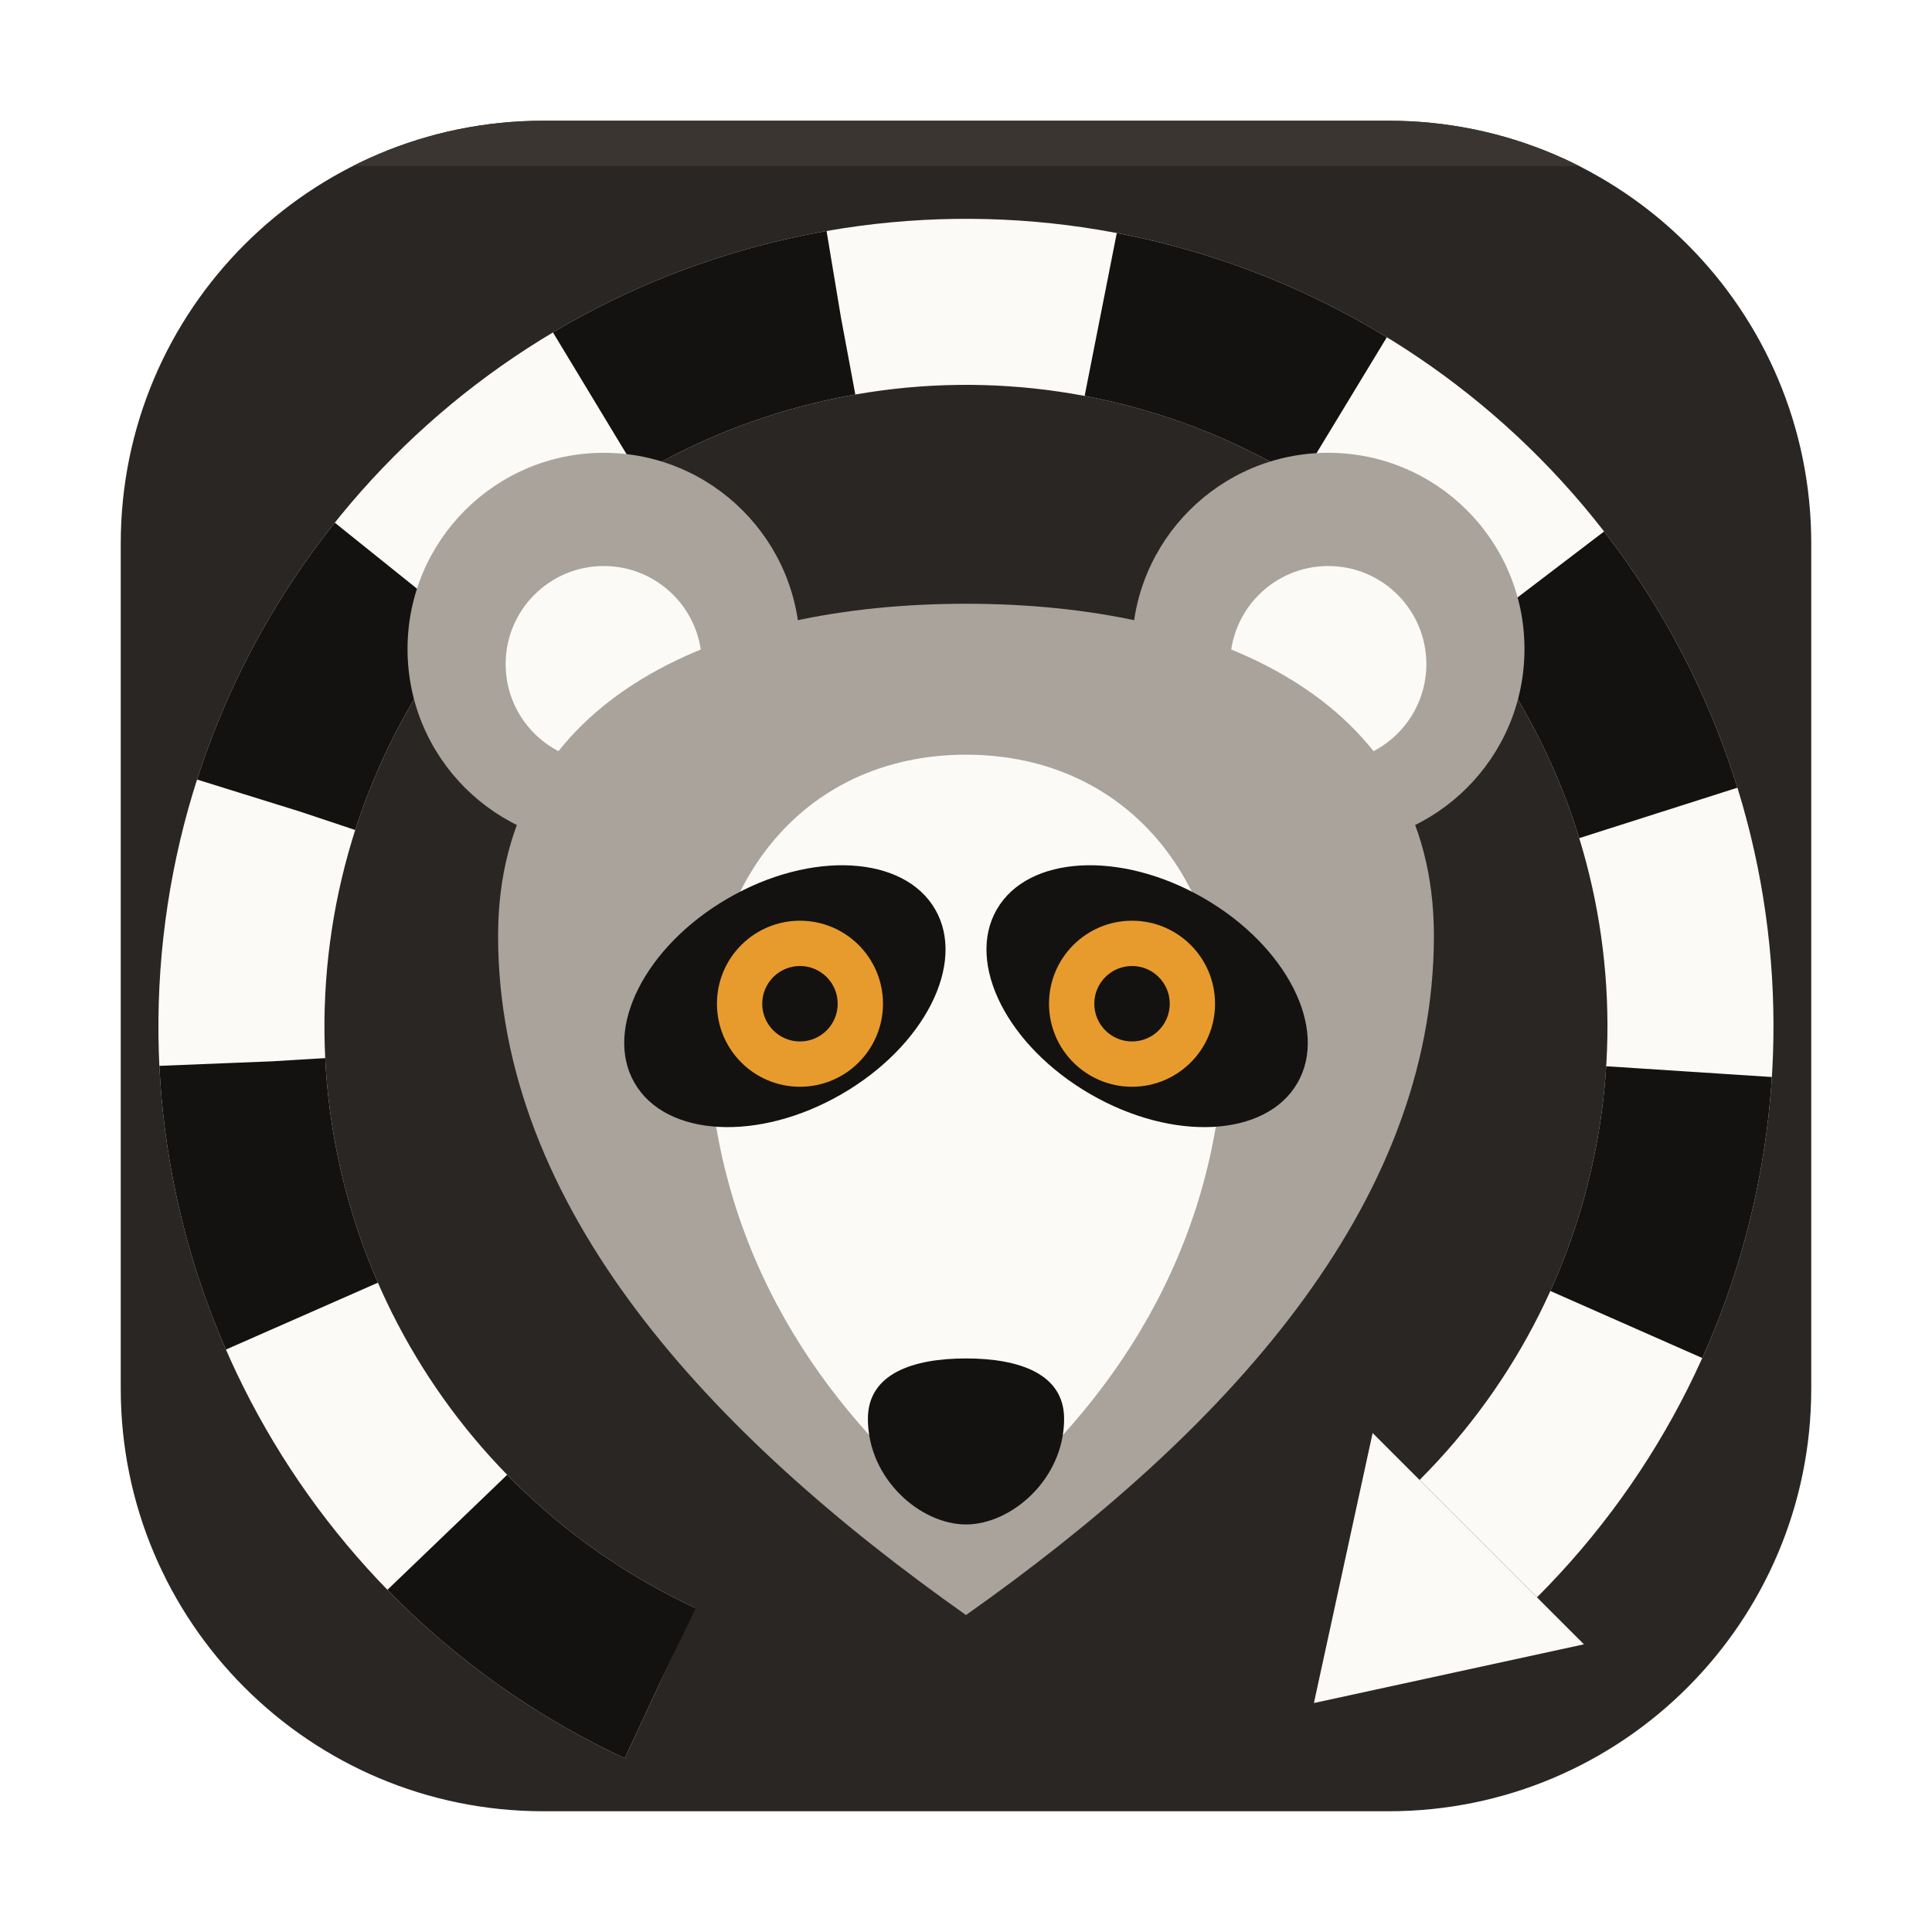
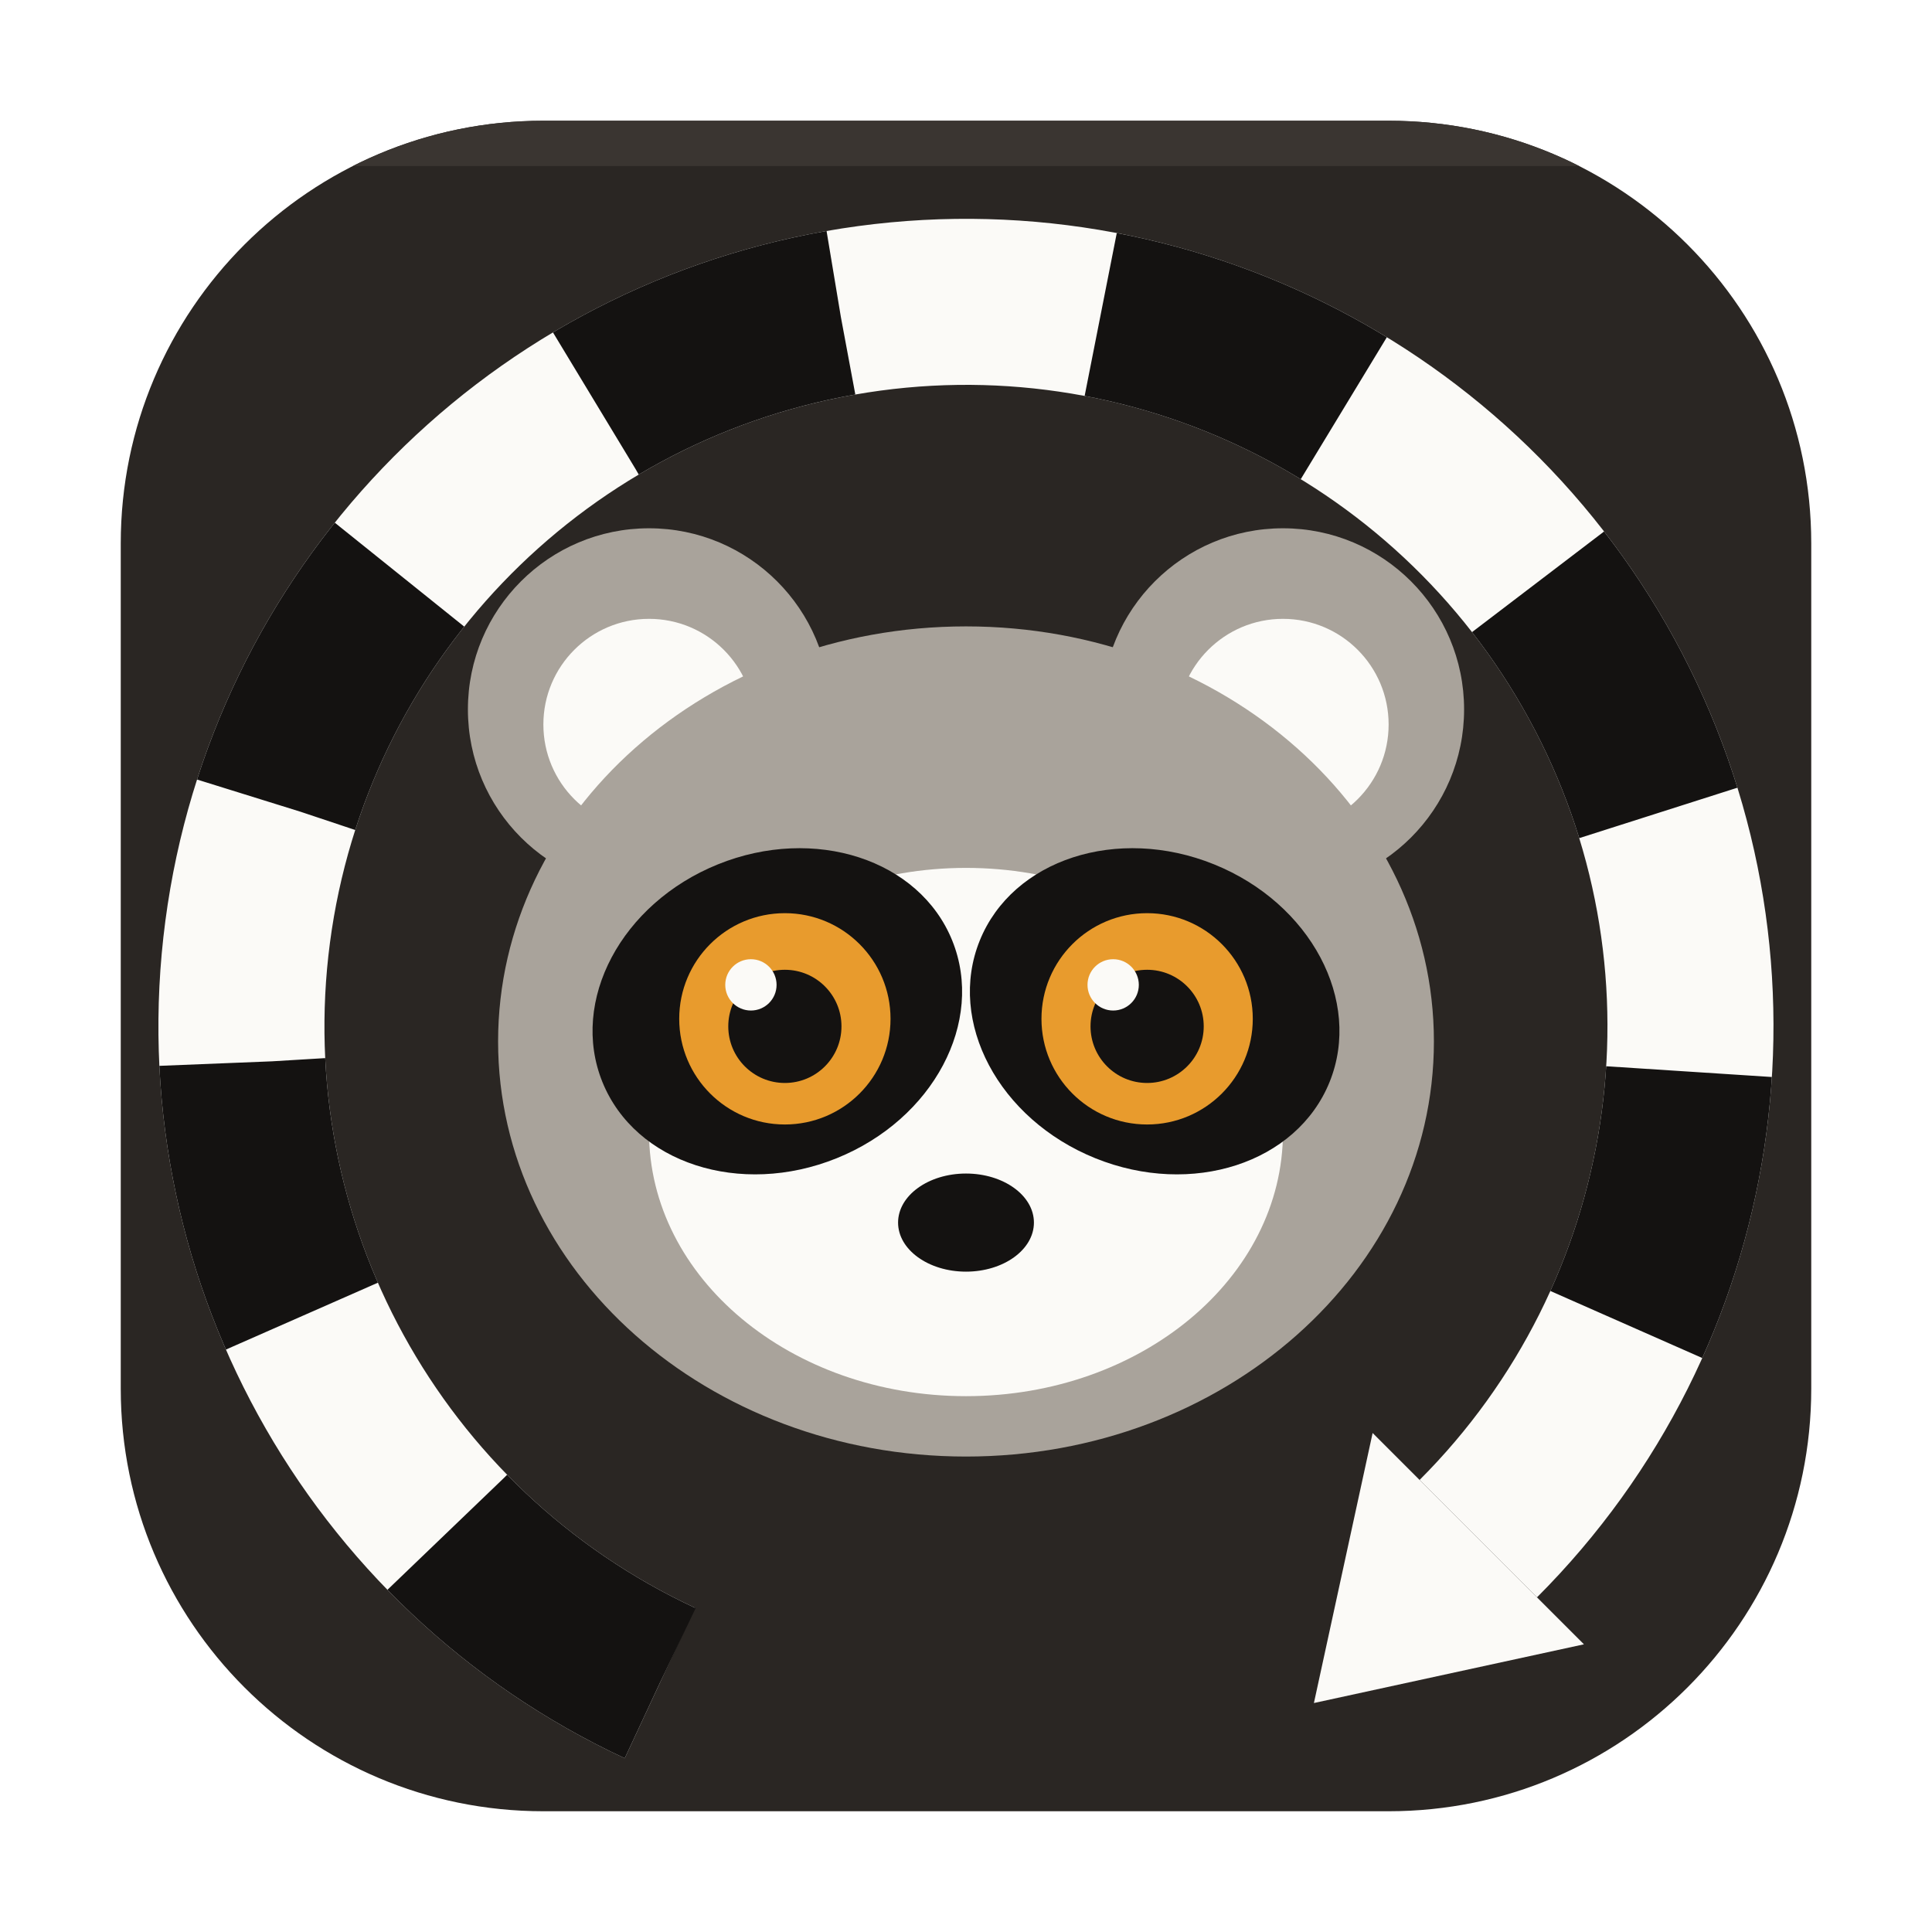
<svg xmlns="http://www.w3.org/2000/svg" viewBox="0 0 256 256">
  <clipPath id="badge-clip">
    <rect x="16" y="16" width="224" height="224" rx="56" />
  </clipPath>
  <rect x="16" y="16" width="224" height="224" rx="56" fill="#2A2623" />
  <rect x="16" y="16" width="224" height="6" fill="#3A3531" clip-path="url(#badge-clip)" />
  <path d="M87.43 223.01A96.00 96.00 0 1 1 195.88 203.88" fill="none" stroke="#FBFAF7" stroke-width="22" stroke-linecap="butt" />
  <path d="M87.43 223.01A96.00 96.00 0 1 1 195.88 203.88" fill="none" stroke="#141211" stroke-width="22" stroke-linecap="butt" stroke-dasharray="34.71 34.71" />
  <polygon points="209.88 217.88 181.88 189.88 174.10 225.66" fill="#FBFAF7" />
-   <circle cx="80" cy="86" r="26" fill="#A9A39B" />
-   <circle cx="176" cy="86" r="26" fill="#A9A39B" />
-   <circle cx="80" cy="88" r="13" fill="#FBFAF7" />
-   <circle cx="176" cy="88" r="13" fill="#FBFAF7" />
-   <path d="M66 124C66 92 96 80 128 80C160 80 190 92 190 124C190 160 162 190 128 214C94 190 66 160 66 124Z" fill="#A9A39B" />
-   <path d="M128 100C150 100 164 118 162 142C160 168 146 188 128 202C110 188 96 168 94 142C92 118 106 100 128 100Z" fill="#FBFAF7" />
-   <ellipse cx="104" cy="132" rx="23" ry="15" transform="rotate(-30 104 132)" fill="#141211" />
-   <ellipse cx="152" cy="132" rx="23" ry="15" transform="rotate(30 152 132)" fill="#141211" />
-   <path d="M115 188C115 182 121 180 128 180C135 180 141 182 141 188C141 196 134 202 128 202C122 202 115 196 115 188Z" fill="#141211" />
-   <circle cx="106" cy="133" r="11" fill="#E89B2D" />
-   <circle cx="150" cy="133" r="11" fill="#E89B2D" />
-   <circle cx="106" cy="133" r="5" fill="#141211" />
-   <circle cx="150" cy="133" r="5" fill="#141211" />
+   <circle cx="86" cy="94" r="24" fill="#A9A39B" />
+   <circle cx="170" cy="94" r="24" fill="#A9A39B" />
+   <circle cx="86" cy="96" r="14" fill="#FBFAF7" />
+   <circle cx="170" cy="96" r="14" fill="#FBFAF7" />
+   <ellipse cx="128" cy="138" rx="62" ry="55" fill="#A9A39B" />
+   <ellipse cx="128" cy="150" rx="42" ry="35" fill="#FBFAF7" />
+   <ellipse cx="103" cy="134" rx="25" ry="21" transform="rotate(-22 103 134)" fill="#141211" />
+   <ellipse cx="153" cy="134" rx="25" ry="21" transform="rotate(22 153 134)" fill="#141211" />
+   <ellipse cx="128" cy="162" rx="9" ry="6.5" fill="#141211" />
+   <circle cx="104" cy="135" r="14" fill="#E89B2D" />
+   <circle cx="152" cy="135" r="14" fill="#E89B2D" />
+   <circle cx="104" cy="136" r="7.5" fill="#141211" />
+   <circle cx="152" cy="136" r="7.5" fill="#141211" />
+   <circle cx="99.5" cy="130.5" r="3.4" fill="#FBFAF7" />
+   <circle cx="147.5" cy="130.5" r="3.4" fill="#FBFAF7" />
</svg>
